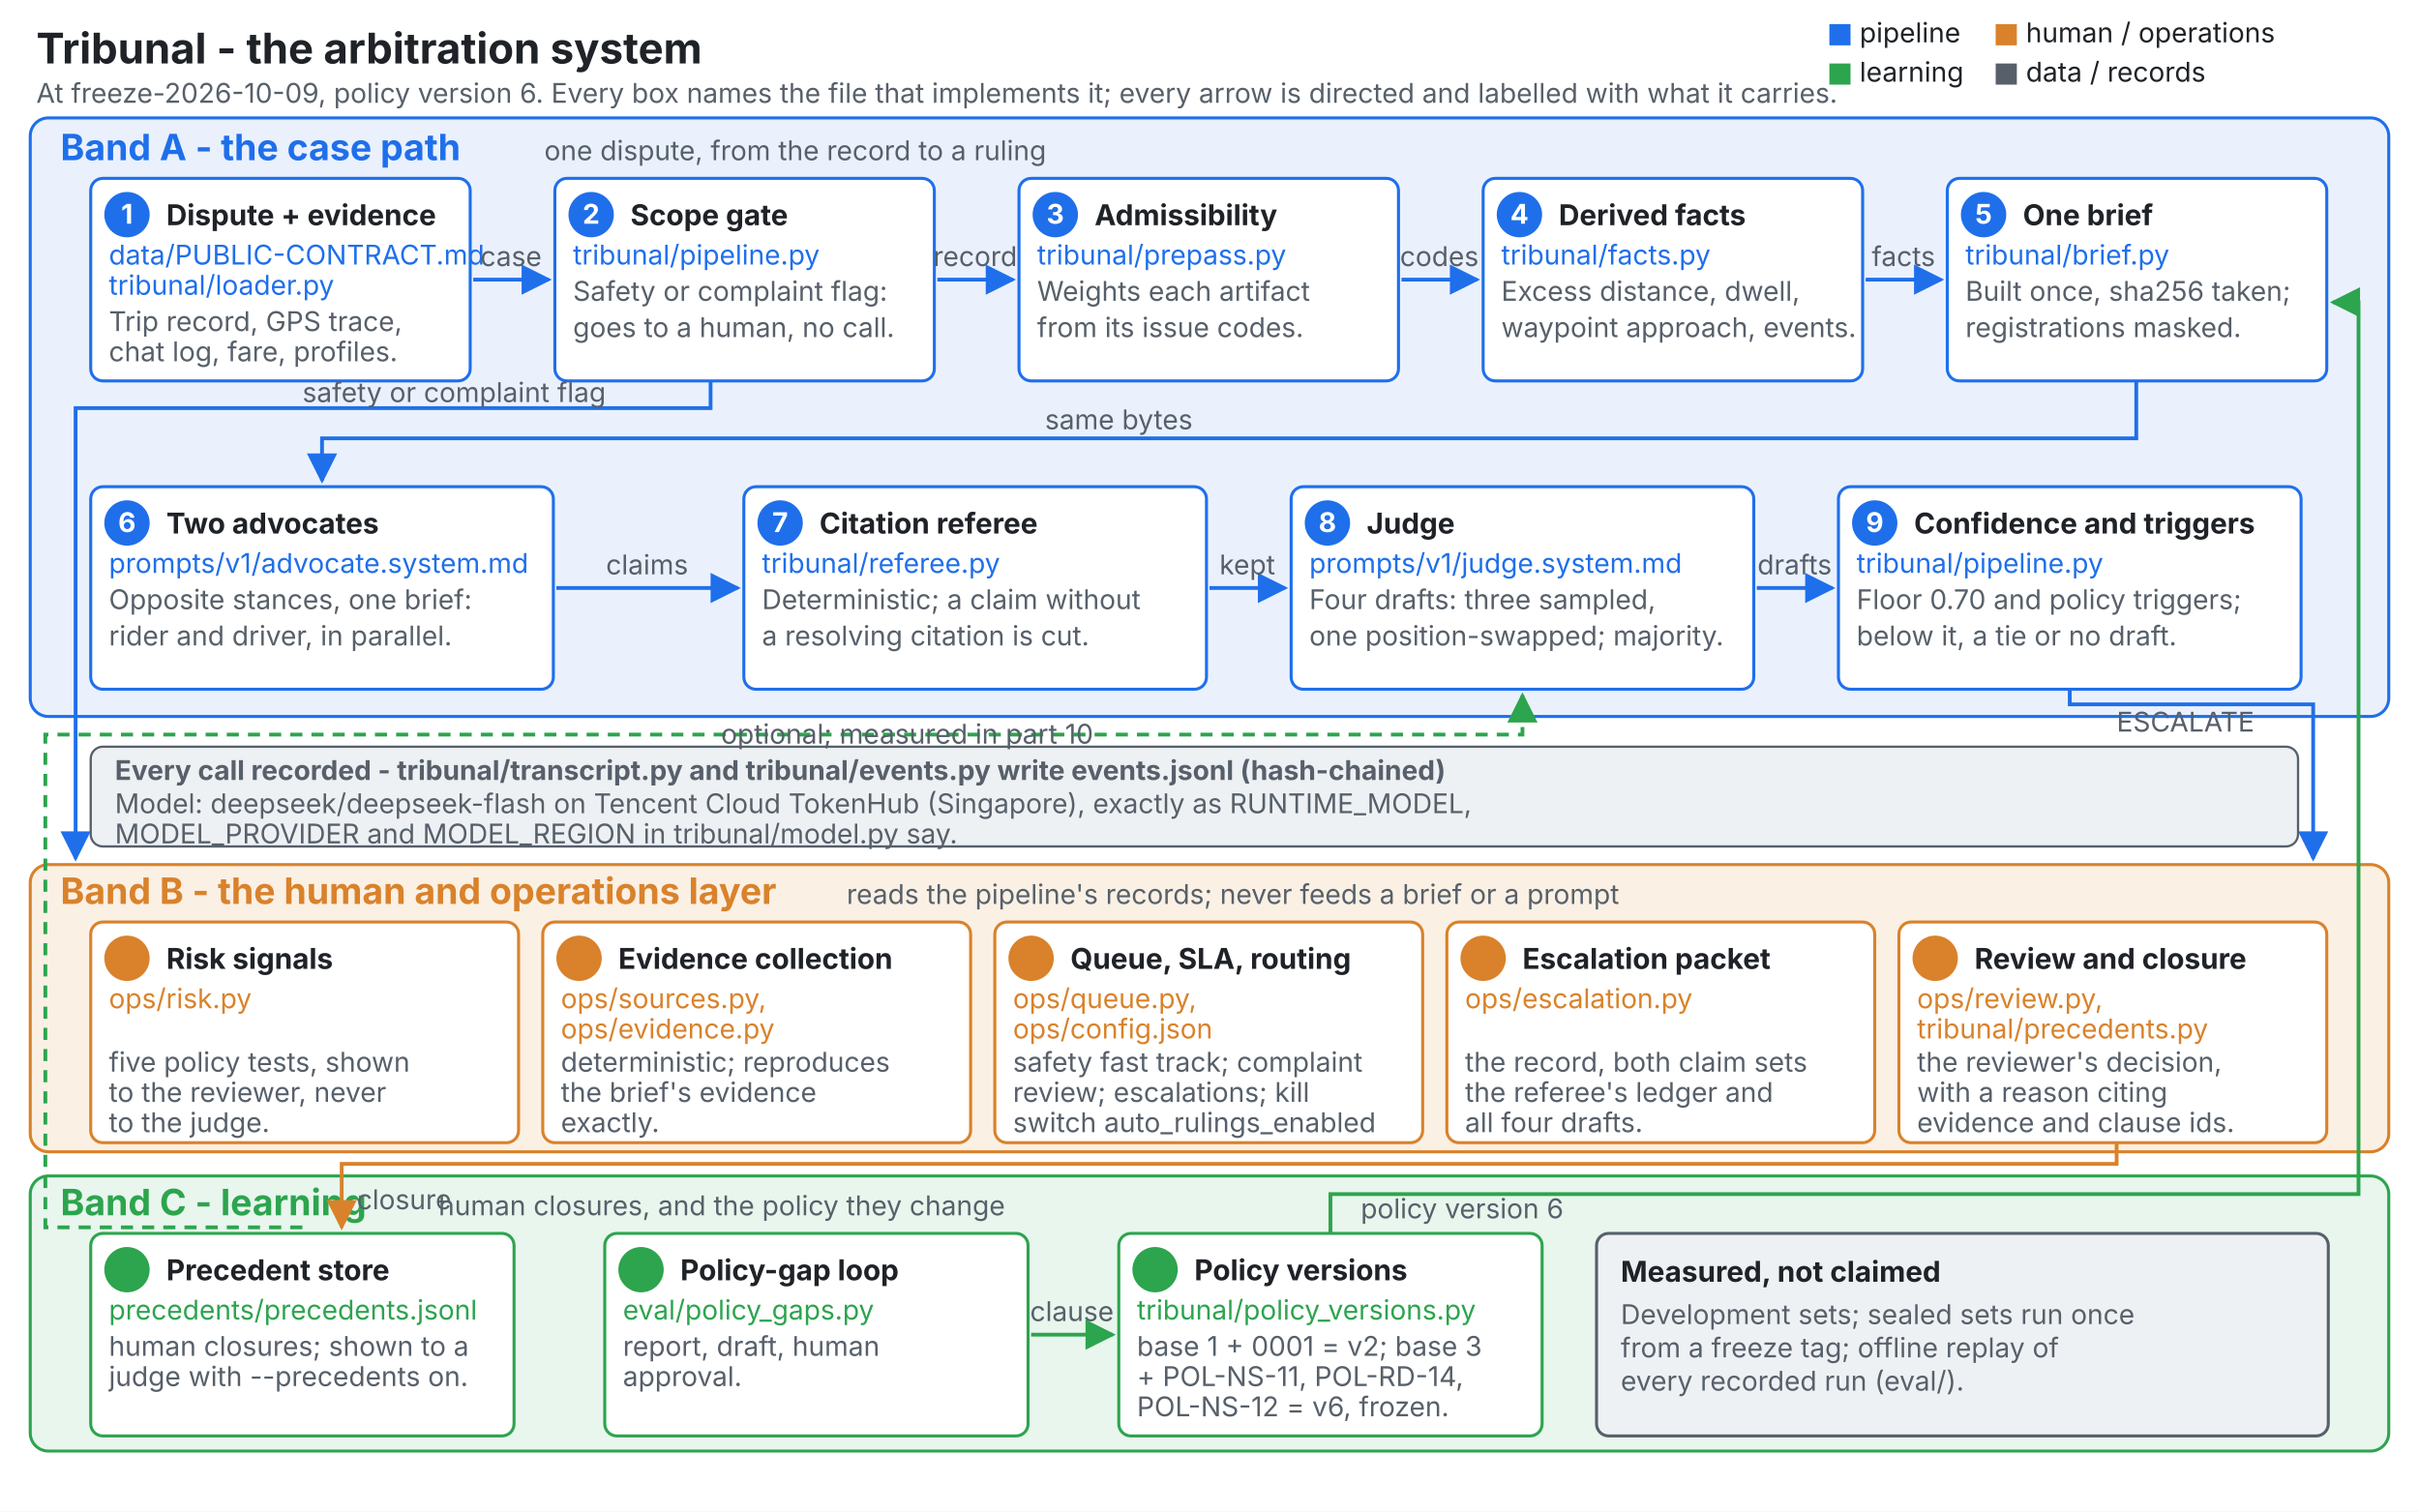
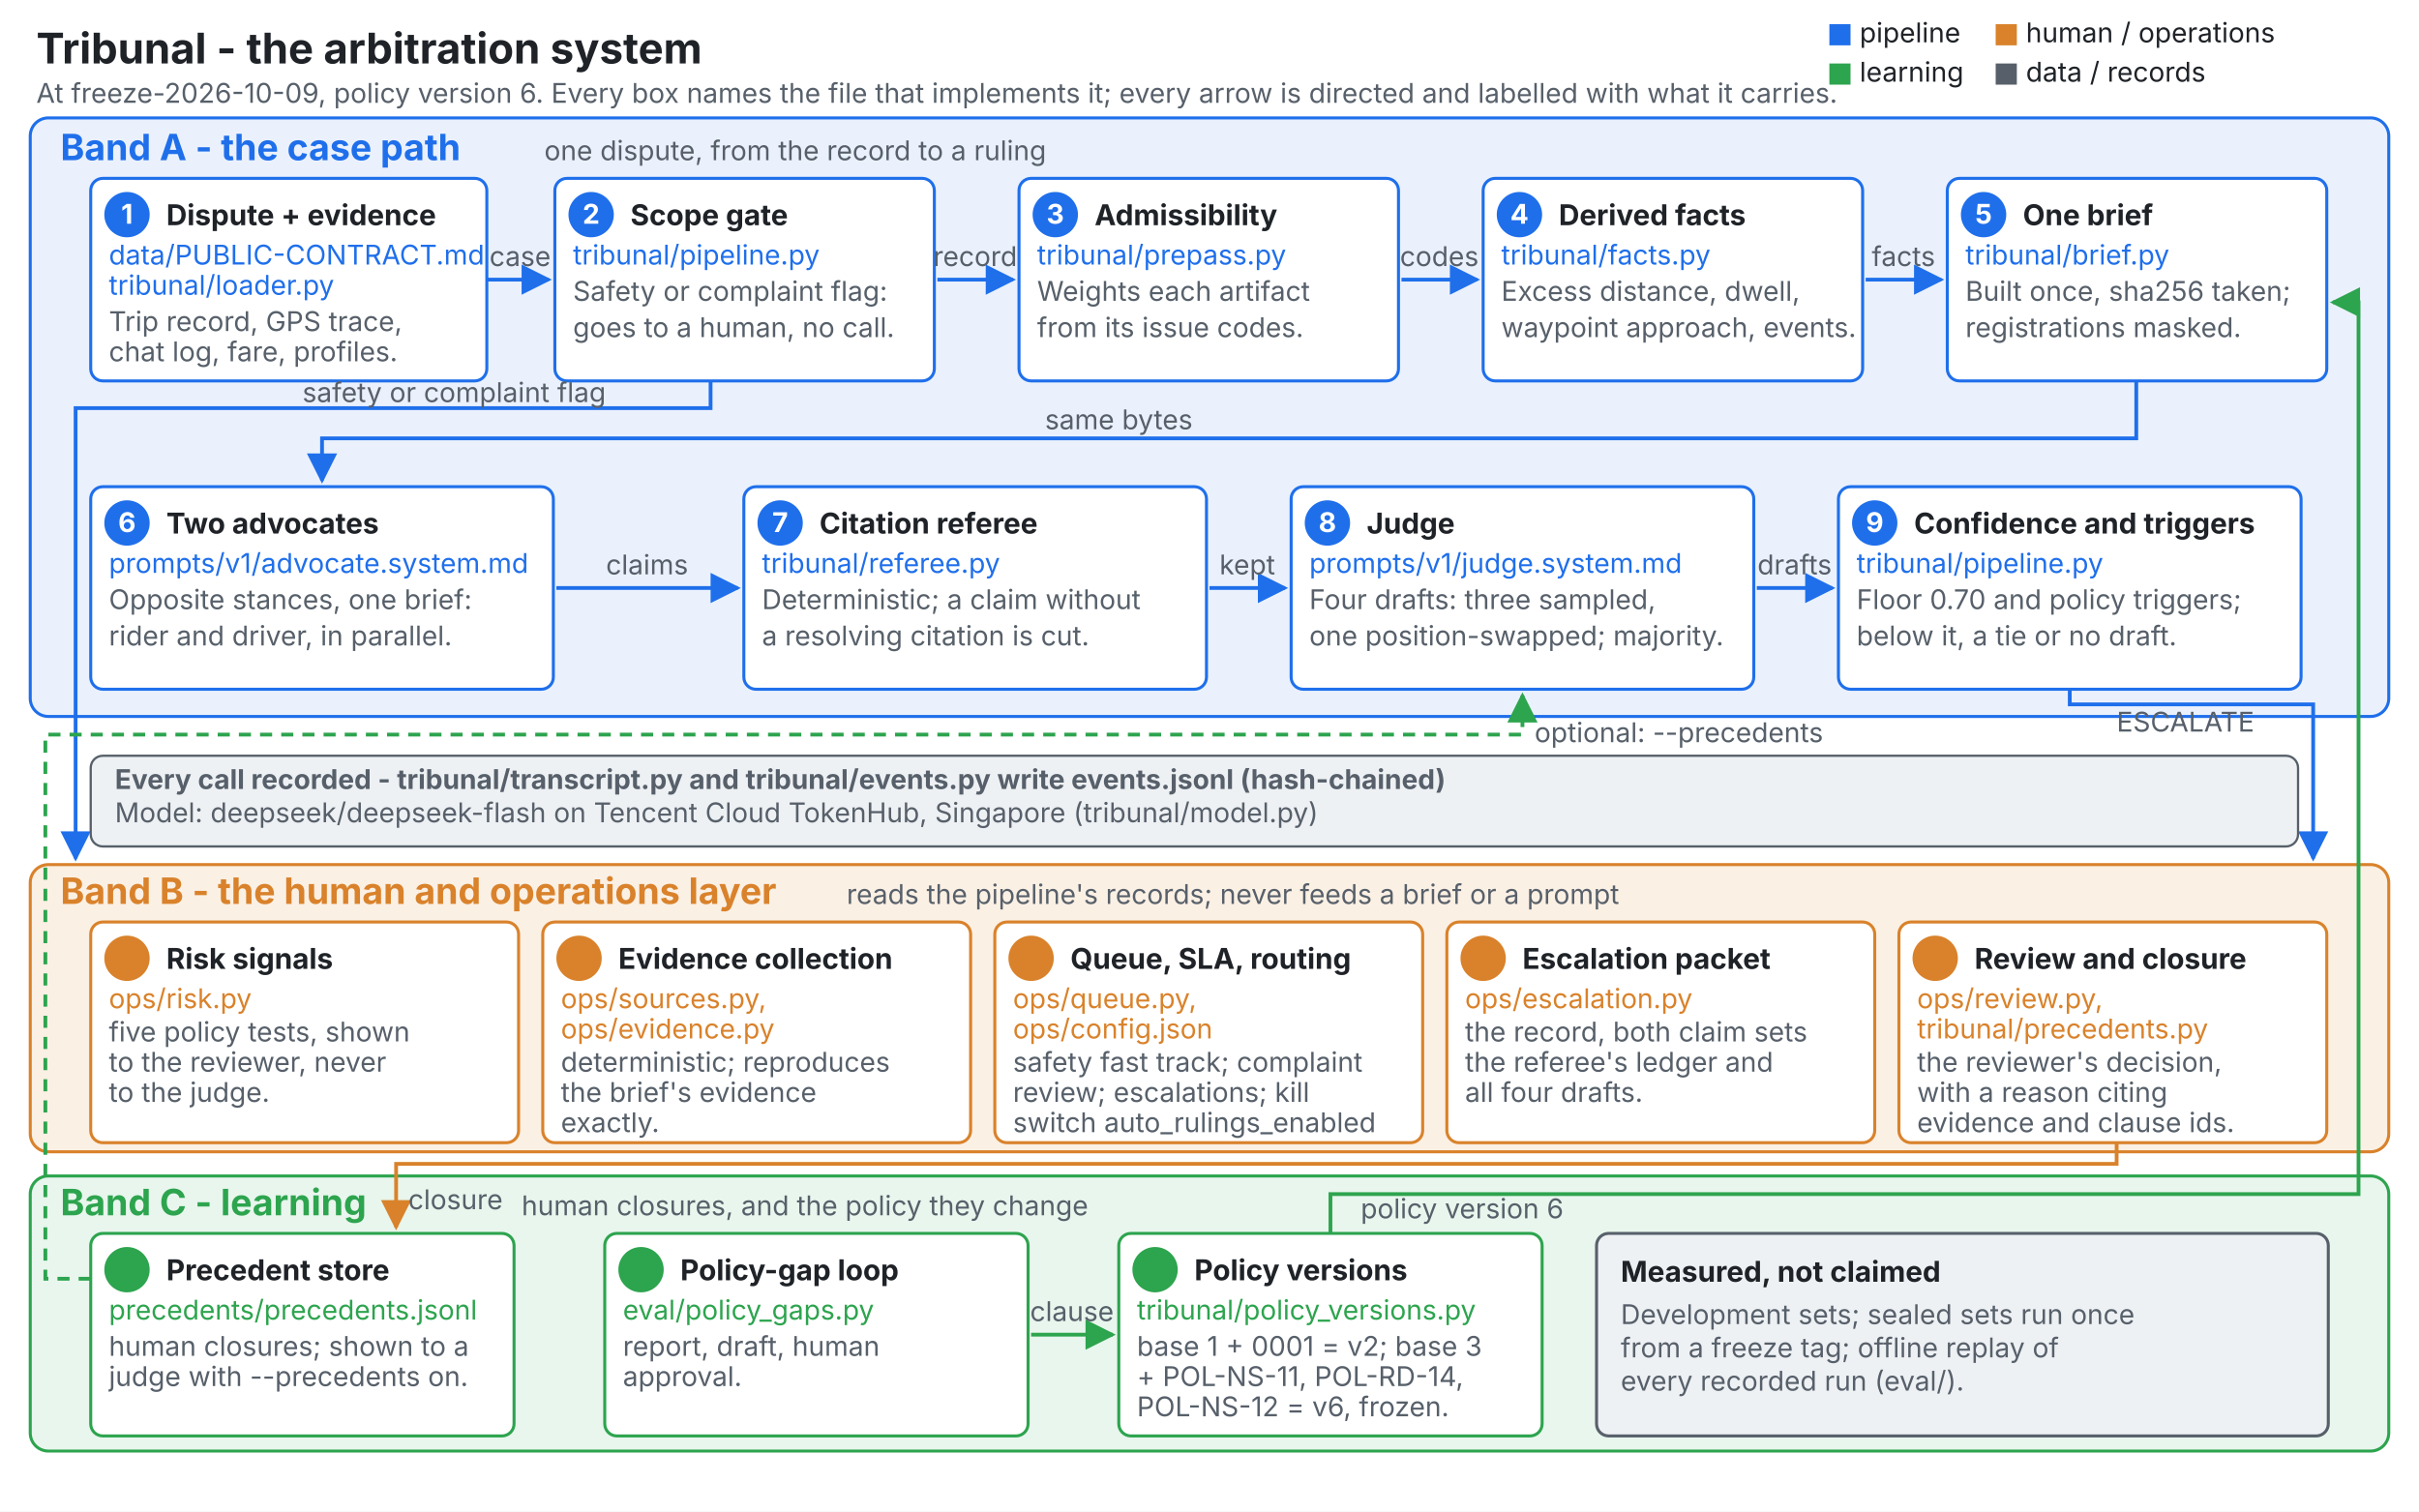
<svg xmlns="http://www.w3.org/2000/svg" viewBox="0 0 1600 1000" width="1600" height="1000" font-family="Inter, Helvetica, Arial, sans-serif">
  <defs>
    <marker id="arrowBlue" viewBox="0 0 10 10" refX="9" refY="5" markerWidth="8" markerHeight="8" orient="auto">
      <path d="M0,0 L10,5 L0,10 Z" fill="#1f6feb" />
    </marker>
    <marker id="arrowOrange" viewBox="0 0 10 10" refX="9" refY="5" markerWidth="8" markerHeight="8" orient="auto">
      <path d="M0,0 L10,5 L0,10 Z" fill="#d9822b" />
    </marker>
    <marker id="arrowGreen" viewBox="0 0 10 10" refX="9" refY="5" markerWidth="8" markerHeight="8" orient="auto">
      <path d="M0,0 L10,5 L0,10 Z" fill="#2da44e" />
    </marker>
    <marker id="arrowGrey" viewBox="0 0 10 10" refX="9" refY="5" markerWidth="8" markerHeight="8" orient="auto">
      <path d="M0,0 L10,5 L0,10 Z" fill="#57606a" />
    </marker>
  </defs>
  <rect x="0" y="0" width="1600" height="1000" fill="#ffffff" />
  <text x="24" y="42" font-size="28" font-weight="bold" fill="#1f2328">Tribunal - the arbitration system</text>
  <text x="24" y="68" font-size="18" fill="#57606a">At freeze-2026-10-09, policy version 6. Every box names the file that implements it; every arrow is directed and labelled with what it carries.</text>
  <rect x="1210" y="16" width="14" height="14" fill="#1f6feb" />
  <text x="1230" y="28" font-size="18" fill="#1f2328">pipeline</text>
  <rect x="1320" y="16" width="14" height="14" fill="#d9822b" />
  <text x="1340" y="28" font-size="18" fill="#1f2328">human / operations</text>
  <rect x="1210" y="42" width="14" height="14" fill="#2da44e" />
  <text x="1230" y="54" font-size="18" fill="#1f2328">learning</text>
  <rect x="1320" y="42" width="14" height="14" fill="#57606a" />
  <text x="1340" y="54" font-size="18" fill="#1f2328">data / records</text>
  <rect x="20" y="78" width="1560" height="396" rx="12" fill="#eaf1fc" stroke="#1f6feb" stroke-width="2" />
  <text x="40" y="106" font-size="24" font-weight="bold" fill="#1f6feb">Band A - the case path</text>
  <text x="360" y="106" font-size="18" fill="#57606a">one dispute, from the record to a ruling</text>
-   <rect x="60" y="118" width="251" height="134" rx="8" fill="#ffffff" stroke="#1f6feb" stroke-width="2" />
+   <rect x="60" y="118" width="262" height="134" rx="8" fill="#ffffff" stroke="#1f6feb" stroke-width="2" />
  <circle cx="84" cy="142" r="15" fill="#1f6feb" />
  <text x="84" y="148" font-size="18" font-weight="bold" fill="#ffffff" text-anchor="middle">1</text>
  <text x="110" y="149" font-size="19" font-weight="bold" fill="#1f2328">Dispute + evidence</text>
  <text x="72" y="175" font-size="18" fill="#1f6feb">data/PUBLIC-CONTRACT.md</text>
  <text x="72" y="195" font-size="18" fill="#1f6feb">tribunal/loader.py</text>
  <text x="72" y="219" font-size="18" fill="#57606a">Trip record, GPS trace,</text>
  <text x="72" y="239" font-size="18" fill="#57606a">chat log, fare, profiles.</text>
  <rect x="367" y="118" width="251" height="134" rx="8" fill="#ffffff" stroke="#1f6feb" stroke-width="2" />
  <circle cx="391" cy="142" r="15" fill="#1f6feb" />
  <text x="391" y="148" font-size="18" font-weight="bold" fill="#ffffff" text-anchor="middle">2</text>
  <text x="417" y="149" font-size="19" font-weight="bold" fill="#1f2328">Scope gate</text>
  <text x="379" y="175" font-size="18" fill="#1f6feb">tribunal/pipeline.py</text>
  <text x="379" y="199" font-size="18" fill="#57606a">Safety or complaint flag:</text>
  <text x="379" y="223" font-size="18" fill="#57606a">goes to a human, no call.</text>
  <rect x="674" y="118" width="251" height="134" rx="8" fill="#ffffff" stroke="#1f6feb" stroke-width="2" />
  <circle cx="698" cy="142" r="15" fill="#1f6feb" />
  <text x="698" y="148" font-size="18" font-weight="bold" fill="#ffffff" text-anchor="middle">3</text>
  <text x="724" y="149" font-size="19" font-weight="bold" fill="#1f2328">Admissibility</text>
  <text x="686" y="175" font-size="18" fill="#1f6feb">tribunal/prepass.py</text>
  <text x="686" y="199" font-size="18" fill="#57606a">Weights each artifact</text>
  <text x="686" y="223" font-size="18" fill="#57606a">from its issue codes.</text>
  <rect x="981" y="118" width="251" height="134" rx="8" fill="#ffffff" stroke="#1f6feb" stroke-width="2" />
  <circle cx="1005" cy="142" r="15" fill="#1f6feb" />
  <text x="1005" y="148" font-size="18" font-weight="bold" fill="#ffffff" text-anchor="middle">4</text>
  <text x="1031" y="149" font-size="19" font-weight="bold" fill="#1f2328">Derived facts</text>
  <text x="993" y="175" font-size="18" fill="#1f6feb">tribunal/facts.py</text>
  <text x="993" y="199" font-size="18" fill="#57606a">Excess distance, dwell,</text>
  <text x="993" y="223" font-size="18" fill="#57606a">waypoint approach, events.</text>
  <rect x="1288" y="118" width="251" height="134" rx="8" fill="#ffffff" stroke="#1f6feb" stroke-width="2" />
  <circle cx="1312" cy="142" r="15" fill="#1f6feb" />
  <text x="1312" y="148" font-size="18" font-weight="bold" fill="#ffffff" text-anchor="middle">5</text>
  <text x="1338" y="149" font-size="19" font-weight="bold" fill="#1f2328">One brief</text>
  <text x="1300" y="175" font-size="18" fill="#1f6feb">tribunal/brief.py</text>
  <text x="1300" y="199" font-size="18" fill="#57606a">Built once, sha256 taken;</text>
  <text x="1300" y="223" font-size="18" fill="#57606a">registrations masked.</text>
  <rect x="60" y="322" width="306" height="134" rx="8" fill="#ffffff" stroke="#1f6feb" stroke-width="2" />
  <circle cx="84" cy="346" r="15" fill="#1f6feb" />
  <text x="84" y="352" font-size="18" font-weight="bold" fill="#ffffff" text-anchor="middle">6</text>
  <text x="110" y="353" font-size="19" font-weight="bold" fill="#1f2328">Two advocates</text>
  <text x="72" y="379" font-size="18" fill="#1f6feb">prompts/v1/advocate.system.md</text>
  <text x="72" y="403" font-size="18" fill="#57606a">Opposite stances, one brief:</text>
  <text x="72" y="427" font-size="18" fill="#57606a">rider and driver, in parallel.</text>
  <rect x="492" y="322" width="306" height="134" rx="8" fill="#ffffff" stroke="#1f6feb" stroke-width="2" />
  <circle cx="516" cy="346" r="15" fill="#1f6feb" />
  <text x="516" y="352" font-size="18" font-weight="bold" fill="#ffffff" text-anchor="middle">7</text>
  <text x="542" y="353" font-size="19" font-weight="bold" fill="#1f2328">Citation referee</text>
  <text x="504" y="379" font-size="18" fill="#1f6feb">tribunal/referee.py</text>
  <text x="504" y="403" font-size="18" fill="#57606a">Deterministic; a claim without</text>
  <text x="504" y="427" font-size="18" fill="#57606a">a resolving citation is cut.</text>
  <rect x="854" y="322" width="306" height="134" rx="8" fill="#ffffff" stroke="#1f6feb" stroke-width="2" />
  <circle cx="878" cy="346" r="15" fill="#1f6feb" />
  <text x="878" y="352" font-size="18" font-weight="bold" fill="#ffffff" text-anchor="middle">8</text>
  <text x="904" y="353" font-size="19" font-weight="bold" fill="#1f2328">Judge</text>
  <text x="866" y="379" font-size="18" fill="#1f6feb">prompts/v1/judge.system.md</text>
  <text x="866" y="403" font-size="18" fill="#57606a">Four drafts: three sampled,</text>
  <text x="866" y="427" font-size="18" fill="#57606a">one position-swapped; majority.</text>
  <rect x="1216" y="322" width="306" height="134" rx="8" fill="#ffffff" stroke="#1f6feb" stroke-width="2" />
  <circle cx="1240" cy="346" r="15" fill="#1f6feb" />
  <text x="1240" y="352" font-size="18" font-weight="bold" fill="#ffffff" text-anchor="middle">9</text>
  <text x="1266" y="353" font-size="19" font-weight="bold" fill="#1f2328">Confidence and triggers</text>
  <text x="1228" y="379" font-size="18" fill="#1f6feb">tribunal/pipeline.py</text>
  <text x="1228" y="403" font-size="18" fill="#57606a">Floor 0.70 and policy triggers;</text>
  <text x="1228" y="427" font-size="18" fill="#57606a">below it, a tie or no draft.</text>
-   <path d="M313,185 L363,185" fill="none" stroke="#1f6feb" stroke-width="2.5" marker-end="url(#arrowBlue)" />
-   <text x="338" y="176" font-size="18" fill="#57606a" text-anchor="middle">case</text>
+   <path d="M322,185 L363,185" fill="none" stroke="#1f6feb" stroke-width="2.5" marker-end="url(#arrowBlue)" />
+   <text x="344" y="176" font-size="18" fill="#57606a" text-anchor="middle">case</text>
  <path d="M620,185 L670,185" fill="none" stroke="#1f6feb" stroke-width="2.5" marker-end="url(#arrowBlue)" />
  <text x="645" y="176" font-size="18" fill="#57606a" text-anchor="middle">record</text>
  <path d="M927,185 L977,185" fill="none" stroke="#1f6feb" stroke-width="2.5" marker-end="url(#arrowBlue)" />
  <text x="952" y="176" font-size="18" fill="#57606a" text-anchor="middle">codes</text>
  <path d="M1234,185 L1284,185" fill="none" stroke="#1f6feb" stroke-width="2.5" marker-end="url(#arrowBlue)" />
  <text x="1259" y="176" font-size="18" fill="#57606a" text-anchor="middle">facts</text>
  <path d="M368,389 L488,389" fill="none" stroke="#1f6feb" stroke-width="2.5" marker-end="url(#arrowBlue)" />
  <text x="428" y="380" font-size="18" fill="#57606a" text-anchor="middle">claims</text>
  <path d="M800,389 L850,389" fill="none" stroke="#1f6feb" stroke-width="2.5" marker-end="url(#arrowBlue)" />
  <text x="825" y="380" font-size="18" fill="#57606a" text-anchor="middle">kept</text>
  <path d="M1162,389 L1212,389" fill="none" stroke="#1f6feb" stroke-width="2.5" marker-end="url(#arrowBlue)" />
  <text x="1187" y="380" font-size="18" fill="#57606a" text-anchor="middle">drafts</text>
  <path d="M1413,252 L1413,290 L213,290 L213,318" fill="none" stroke="#1f6feb" stroke-width="2.5" marker-end="url(#arrowBlue)" />
  <text x="740" y="284" font-size="18" fill="#57606a" text-anchor="middle">same bytes</text>
  <path d="M470,252 L470,270 L50,270 L50,568" fill="none" stroke="#1f6feb" stroke-width="2.5" marker-end="url(#arrowBlue)" />
  <text x="200" y="266" font-size="18" fill="#57606a">safety or complaint flag</text>
  <path d="M1369,456 L1369,466 L1530,466 L1530,568" fill="none" stroke="#1f6feb" stroke-width="2.5" marker-end="url(#arrowBlue)" />
  <text x="1400" y="484" font-size="18" fill="#57606a">ESCALATE</text>
-   <rect x="60" y="494" width="1460" height="66" rx="8" fill="#eef1f4" stroke="#57606a" stroke-width="1.5" />
-   <text x="76" y="516" font-size="18" font-weight="bold" fill="#57606a">Every call recorded - tribunal/transcript.py and tribunal/events.py write events.jsonl (hash-chained)</text>
-   <text x="76" y="538" font-size="18" fill="#57606a">Model: deepseek/deepseek-flash on Tencent Cloud TokenHub (Singapore), exactly as RUNTIME_MODEL,</text>
-   <text x="76" y="558" font-size="18" fill="#57606a">MODEL_PROVIDER and MODEL_REGION in tribunal/model.py say.</text>
+   <rect x="60" y="500" width="1460" height="60" rx="8" fill="#eef1f4" stroke="#57606a" stroke-width="1.5" />
+   <text x="76" y="522" font-size="18" font-weight="bold" fill="#57606a">Every call recorded - tribunal/transcript.py and tribunal/events.py write events.jsonl (hash-chained)</text>
+   <text x="76" y="544" font-size="18" fill="#57606a">Model: deepseek/deepseek-flash on Tencent Cloud TokenHub, Singapore (tribunal/model.py)</text>
  <rect x="20" y="572" width="1560" height="190" rx="12" fill="#fbf0e4" stroke="#d9822b" stroke-width="2" />
  <text x="40" y="598" font-size="24" font-weight="bold" fill="#d9822b">Band B - the human and operations layer</text>
  <text x="560" y="598" font-size="18" fill="#57606a">reads the pipeline's records; never feeds a brief or a prompt</text>
  <rect x="60" y="610" width="283" height="146" rx="8" fill="#ffffff" stroke="#d9822b" stroke-width="2" />
  <circle cx="84" cy="634" r="15" fill="#d9822b" />
  <text x="110" y="641" font-size="19" font-weight="bold" fill="#1f2328">Risk signals</text>
  <text x="72" y="667" font-size="18" fill="#d9822b">ops/risk.py</text>
-   <text x="72" y="709" font-size="18" fill="#57606a">five policy tests, shown</text>
-   <text x="72" y="729" font-size="18" fill="#57606a">to the reviewer, never</text>
-   <text x="72" y="749" font-size="18" fill="#57606a">to the judge.</text>
+   <text x="72" y="689" font-size="18" fill="#57606a">five policy tests, shown</text>
+   <text x="72" y="709" font-size="18" fill="#57606a">to the reviewer, never</text>
+   <text x="72" y="729" font-size="18" fill="#57606a">to the judge.</text>
  <rect x="359" y="610" width="283" height="146" rx="8" fill="#ffffff" stroke="#d9822b" stroke-width="2" />
  <circle cx="383" cy="634" r="15" fill="#d9822b" />
  <text x="409" y="641" font-size="19" font-weight="bold" fill="#1f2328">Evidence collection</text>
  <text x="371" y="667" font-size="18" fill="#d9822b">ops/sources.py,</text>
  <text x="371" y="687" font-size="18" fill="#d9822b">ops/evidence.py</text>
  <text x="371" y="709" font-size="18" fill="#57606a">deterministic; reproduces</text>
  <text x="371" y="729" font-size="18" fill="#57606a">the brief's evidence</text>
  <text x="371" y="749" font-size="18" fill="#57606a">exactly.</text>
  <rect x="658" y="610" width="283" height="146" rx="8" fill="#ffffff" stroke="#d9822b" stroke-width="2" />
  <circle cx="682" cy="634" r="15" fill="#d9822b" />
  <text x="708" y="641" font-size="19" font-weight="bold" fill="#1f2328">Queue, SLA, routing</text>
  <text x="670" y="667" font-size="18" fill="#d9822b">ops/queue.py,</text>
  <text x="670" y="687" font-size="18" fill="#d9822b">ops/config.json</text>
  <text x="670" y="709" font-size="18" fill="#57606a">safety fast track; complaint</text>
  <text x="670" y="729" font-size="18" fill="#57606a">review; escalations; kill</text>
  <text x="670" y="749" font-size="18" fill="#57606a">switch auto_rulings_enabled</text>
  <rect x="957" y="610" width="283" height="146" rx="8" fill="#ffffff" stroke="#d9822b" stroke-width="2" />
  <circle cx="981" cy="634" r="15" fill="#d9822b" />
  <text x="1007" y="641" font-size="19" font-weight="bold" fill="#1f2328">Escalation packet</text>
  <text x="969" y="667" font-size="18" fill="#d9822b">ops/escalation.py</text>
-   <text x="969" y="709" font-size="18" fill="#57606a">the record, both claim sets</text>
-   <text x="969" y="729" font-size="18" fill="#57606a">the referee's ledger and</text>
-   <text x="969" y="749" font-size="18" fill="#57606a">all four drafts.</text>
+   <text x="969" y="689" font-size="18" fill="#57606a">the record, both claim sets</text>
+   <text x="969" y="709" font-size="18" fill="#57606a">the referee's ledger and</text>
+   <text x="969" y="729" font-size="18" fill="#57606a">all four drafts.</text>
  <rect x="1256" y="610" width="283" height="146" rx="8" fill="#ffffff" stroke="#d9822b" stroke-width="2" />
  <circle cx="1280" cy="634" r="15" fill="#d9822b" />
  <text x="1306" y="641" font-size="19" font-weight="bold" fill="#1f2328">Review and closure</text>
  <text x="1268" y="667" font-size="18" fill="#d9822b">ops/review.py,</text>
  <text x="1268" y="687" font-size="18" fill="#d9822b">tribunal/precedents.py</text>
  <text x="1268" y="709" font-size="18" fill="#57606a">the reviewer's decision,</text>
  <text x="1268" y="729" font-size="18" fill="#57606a">with a reason citing</text>
  <text x="1268" y="749" font-size="18" fill="#57606a">evidence and clause ids.</text>
  <rect x="20" y="778" width="1560" height="182" rx="12" fill="#e8f6ed" stroke="#2da44e" stroke-width="2" />
  <text x="40" y="804" font-size="24" font-weight="bold" fill="#2da44e">Band C - learning</text>
-   <text x="290" y="804" font-size="18" fill="#57606a">human closures, and the policy they change</text>
+   <text x="345" y="804" font-size="18" fill="#57606a">human closures, and the policy they change</text>
  <rect x="60" y="816" width="280" height="134" rx="8" fill="#ffffff" stroke="#2da44e" stroke-width="2" />
  <circle cx="84" cy="840" r="15" fill="#2da44e" />
  <text x="110" y="847" font-size="19" font-weight="bold" fill="#1f2328">Precedent store</text>
  <text x="72" y="873" font-size="18" fill="#2da44e">precedents/precedents.jsonl</text>
  <text x="72" y="897" font-size="18" fill="#57606a">human closures; shown to a</text>
  <text x="72" y="917" font-size="18" fill="#57606a">judge with --precedents on.</text>
  <rect x="400" y="816" width="280" height="134" rx="8" fill="#ffffff" stroke="#2da44e" stroke-width="2" />
  <circle cx="424" cy="840" r="15" fill="#2da44e" />
  <text x="450" y="847" font-size="19" font-weight="bold" fill="#1f2328">Policy-gap loop</text>
  <text x="412" y="873" font-size="18" fill="#2da44e">eval/policy_gaps.py</text>
  <text x="412" y="897" font-size="18" fill="#57606a">report, draft, human</text>
  <text x="412" y="917" font-size="18" fill="#57606a">approval.</text>
  <rect x="740" y="816" width="280" height="134" rx="8" fill="#ffffff" stroke="#2da44e" stroke-width="2" />
  <circle cx="764" cy="840" r="15" fill="#2da44e" />
  <text x="790" y="847" font-size="19" font-weight="bold" fill="#1f2328">Policy versions</text>
  <text x="752" y="873" font-size="18" fill="#2da44e">tribunal/policy_versions.py</text>
  <text x="752" y="897" font-size="18" fill="#57606a">base 1 + 0001 = v2; base 3</text>
  <text x="752" y="917" font-size="18" fill="#57606a">+ POL-NS-11, POL-RD-14,</text>
  <text x="752" y="937" font-size="18" fill="#57606a">POL-NS-12 = v6, frozen.</text>
  <path d="M682,883 L736,883" fill="none" stroke="#2da44e" stroke-width="2.5" marker-end="url(#arrowGreen)" />
  <text x="709" y="874" font-size="18" fill="#57606a" text-anchor="middle">clause</text>
-   <path d="M1400,756 L1400,770 L226,770 L226,812" fill="none" stroke="#d9822b" stroke-width="2.5" marker-end="url(#arrowOrange)" />
-   <text x="236" y="800" font-size="18" fill="#57606a">closure</text>
+   <path d="M1400,756 L1400,770 L262,770 L262,812" fill="none" stroke="#d9822b" stroke-width="2.5" marker-end="url(#arrowOrange)" />
+   <text x="270" y="800" font-size="18" fill="#57606a">closure</text>
  <path d="M880,816 L880,790 L1560,790 L1560,200 L1543,200" fill="none" stroke="#2da44e" stroke-width="2.5" marker-end="url(#arrowGreen)" />
  <text x="900" y="806" font-size="18" fill="#57606a">policy version 6</text>
-   <path d="M200,812 L30,812 L30,486 L1007,486 L1007,460" fill="none" stroke="#2da44e" stroke-width="2.5" stroke-dasharray="8 6" marker-end="url(#arrowGreen)" />
-   <text x="600" y="492" font-size="18" fill="#57606a" text-anchor="middle">optional; measured in part 10</text>
+   <path d="M60,846 L30,846 L30,486 L1007,486 L1007,460" fill="none" stroke="#2da44e" stroke-width="2.5" stroke-dasharray="8 6" marker-end="url(#arrowGreen)" />
+   <text x="1015" y="491" font-size="18" fill="#57606a">optional: --precedents</text>
  <rect x="1056" y="816" width="484" height="134" rx="8" fill="#eef1f4" stroke="#57606a" stroke-width="2" />
  <text x="1072" y="848" font-size="19" font-weight="bold" fill="#1f2328">Measured, not claimed</text>
  <text x="1072" y="876" font-size="18" fill="#57606a">Development sets; sealed sets run once</text>
  <text x="1072" y="898" font-size="18" fill="#57606a">from a freeze tag; offline replay of</text>
  <text x="1072" y="920" font-size="18" fill="#57606a">every recorded run (eval/).</text>
</svg>
